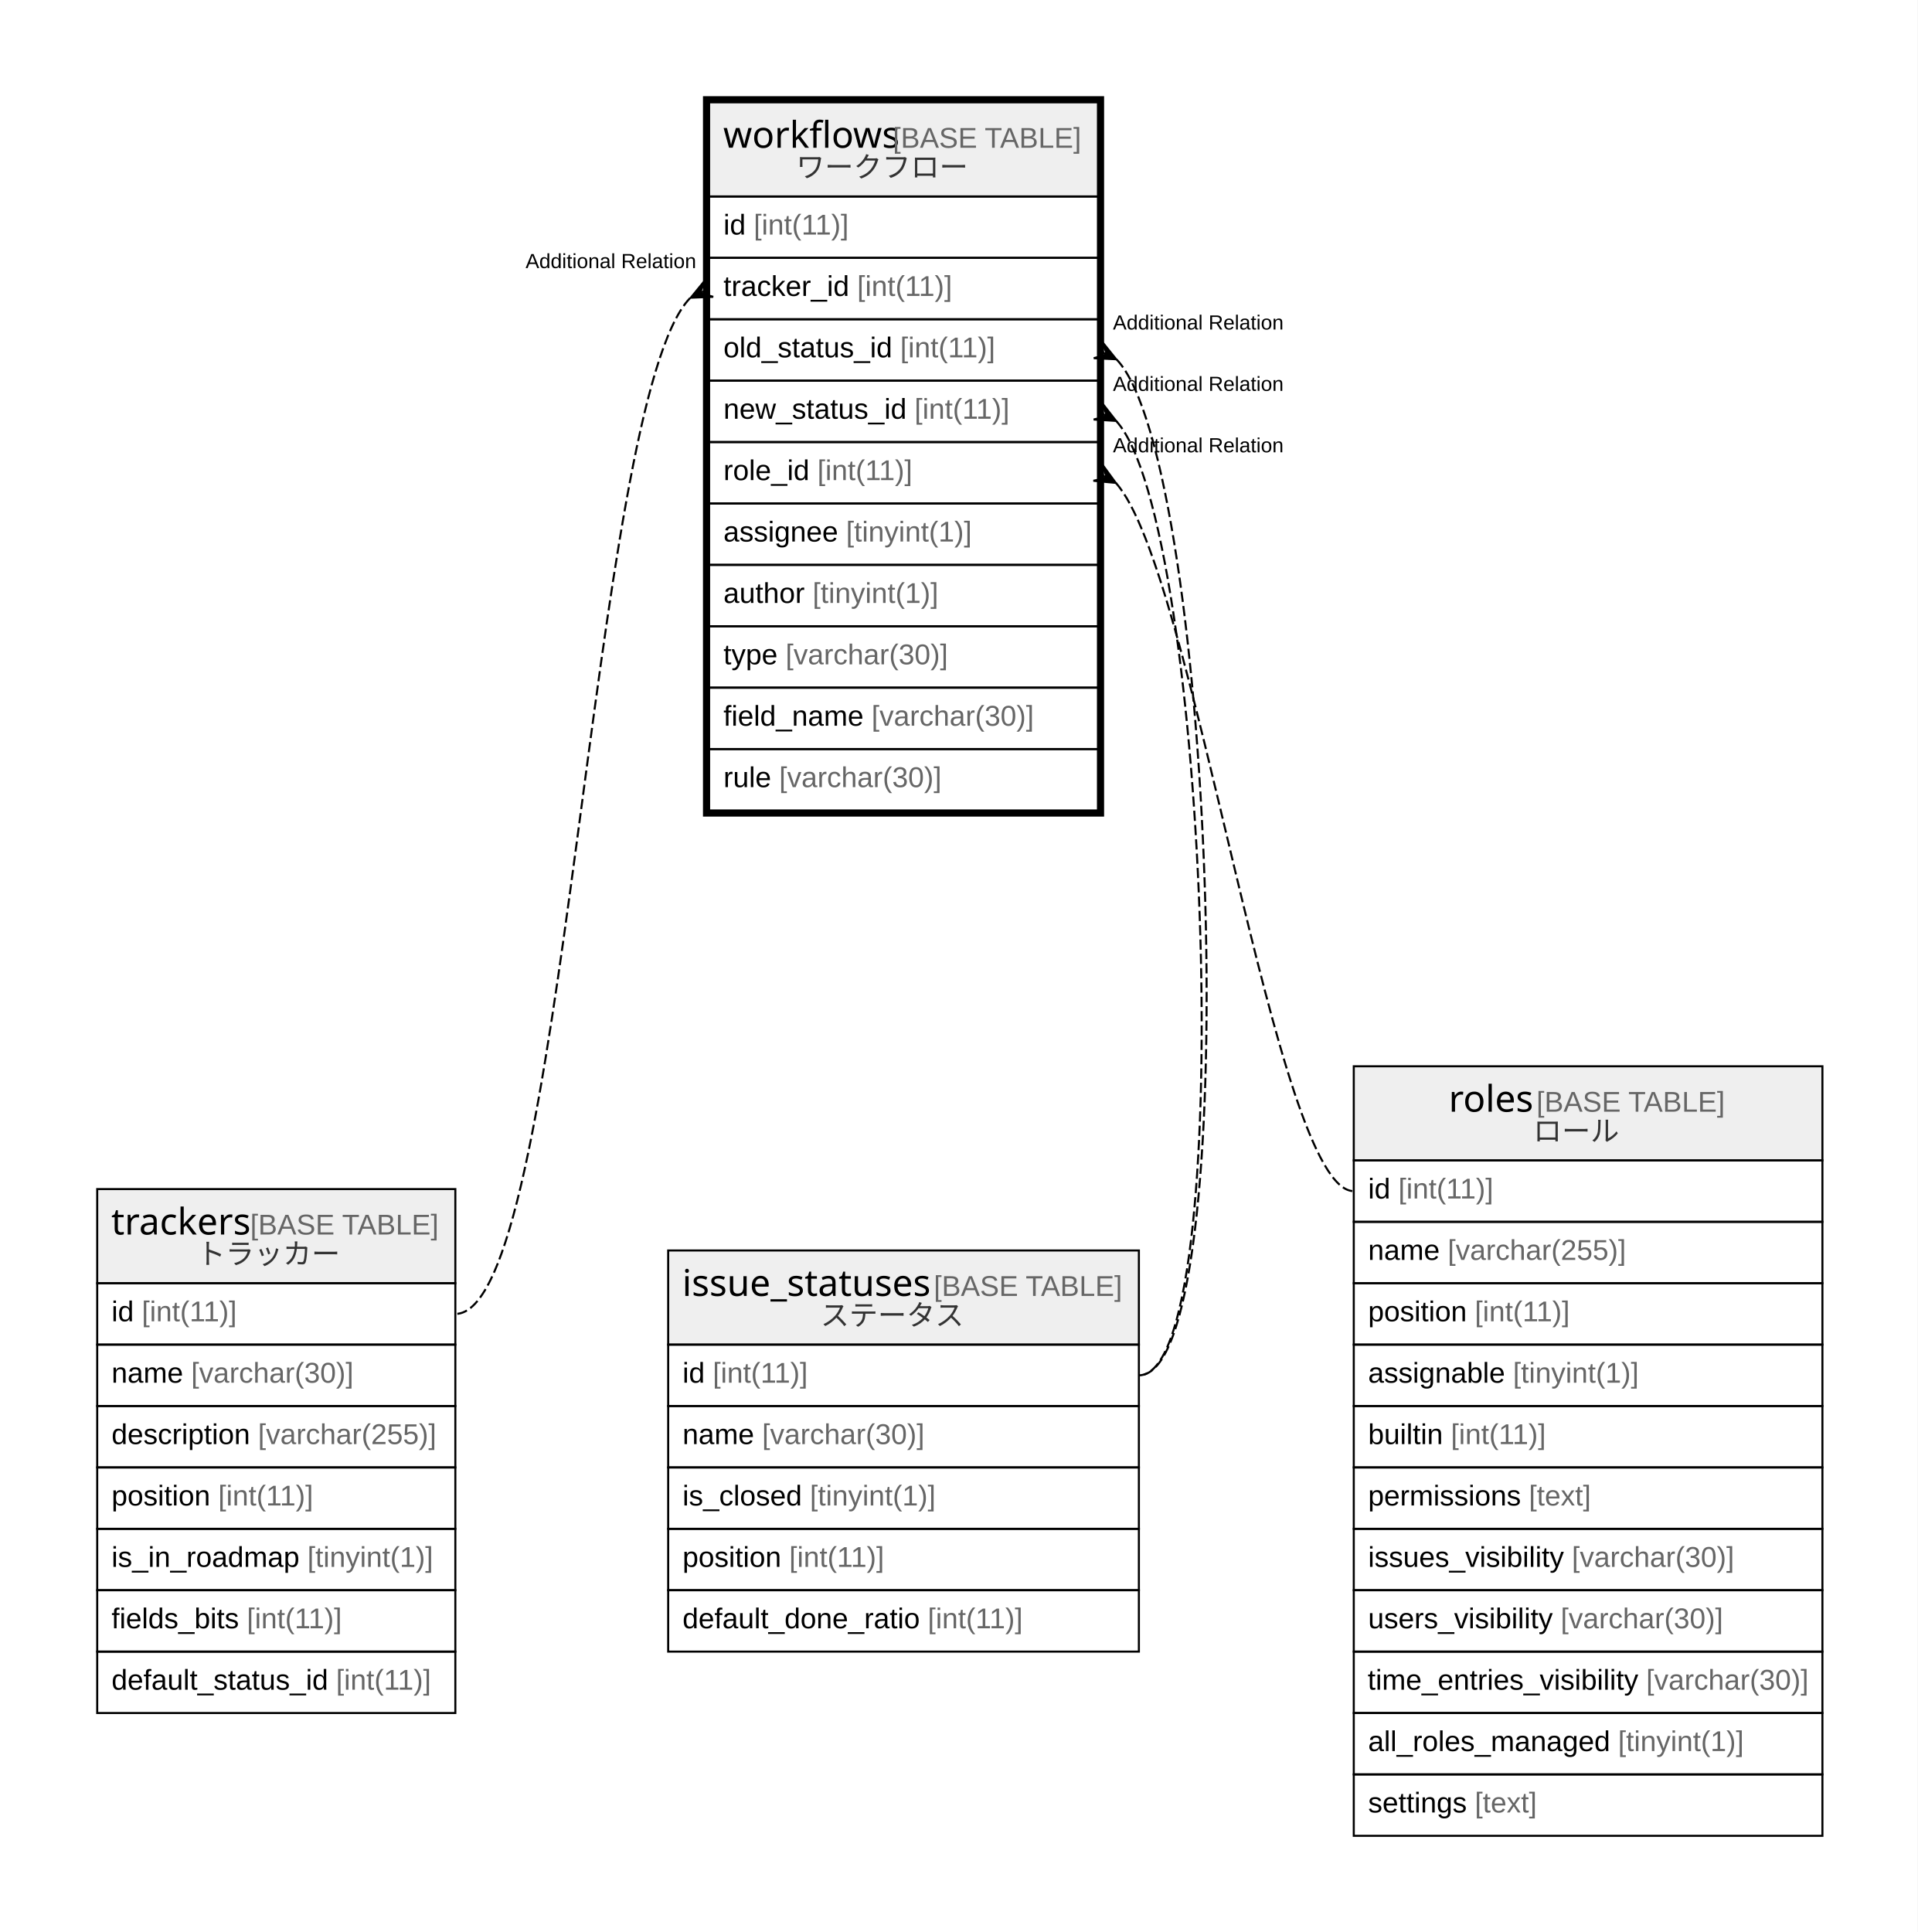
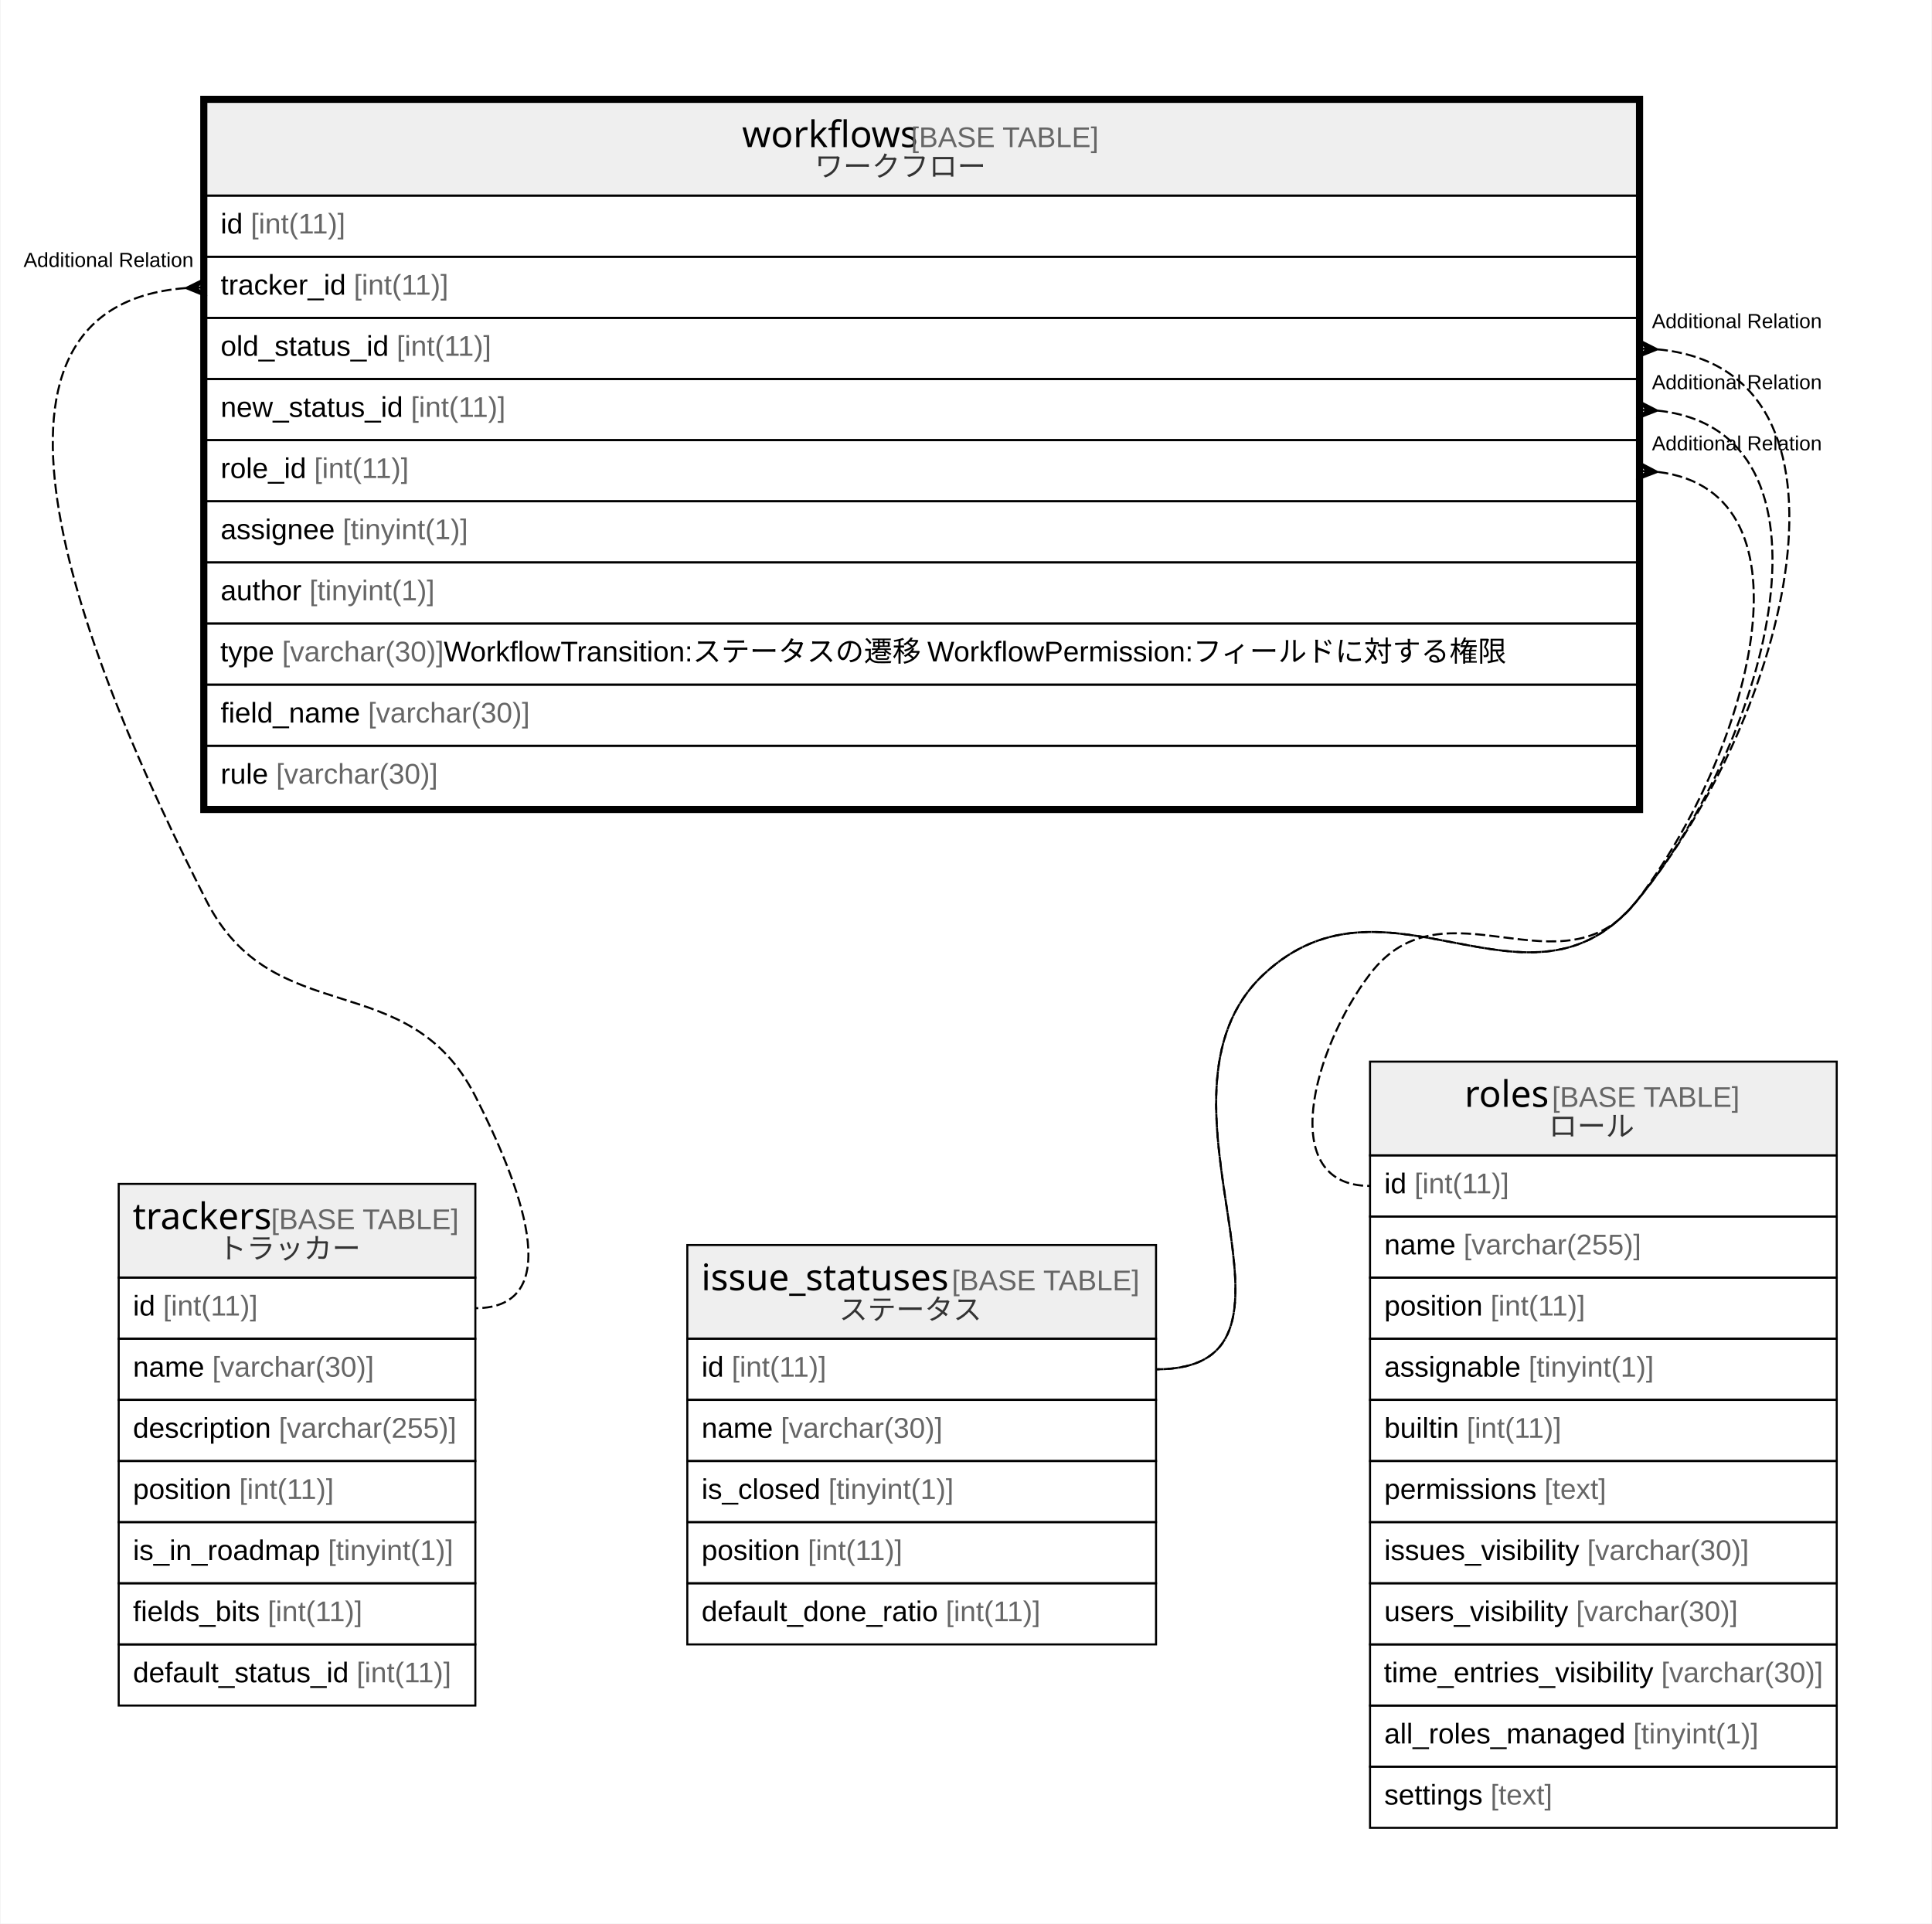
- <svg xmlns="http://www.w3.org/2000/svg" width="937pt" height="944pt" viewBox="0.00 0.00 937.00 944.00">
+ <svg xmlns="http://www.w3.org/2000/svg" width="948pt" height="944pt" viewBox="0.00 0.00 947.50 944.00">
  <g id="graph0" class="graph" transform="scale(1 1) rotate(0) translate(4 940)">
-     <polygon fill="#ffffff" stroke="transparent" points="-4,4 -4,-940 933,-940 933,4 -4,4" />
+     <polygon fill="#ffffff" stroke="transparent" points="-4,4 -4,-940 943.5,-940 943.5,4 -4,4" />
    <g id="node1" class="node">
-       <polygon fill="#efefef" stroke="transparent" points="342.5,-844 342.5,-890 532.5,-890 532.5,-844 342.5,-844" />
-       <polygon fill="none" stroke="#000000" points="342.5,-844 342.5,-890 532.5,-890 532.5,-844 342.5,-844" />
-       <text text-anchor="start" x="349.378" y="-867.8" font-family="Arial Bold" font-size="18.00" fill="#000000">workflows</text>
-       <text text-anchor="start" x="428.368" y="-867.8" font-family="Arial" font-size="14.00" fill="#000000"> </text>
-       <text text-anchor="start" x="432.258" y="-867.8" font-family="Arial" font-size="14.00" fill="#666666">[BASE TABLE]</text>
-       <text text-anchor="start" x="385.017" y="-853.4" font-family="Arial" font-size="14.00" fill="#333333">ワークフロー</text>
-       <polygon fill="none" stroke="#000000" points="342.5,-814 342.5,-844 532.5,-844 532.5,-814 342.5,-814" />
-       <text text-anchor="start" x="349.5" y="-825.4" font-family="Arial" font-size="14.00" fill="#000000">id </text>
-       <text text-anchor="start" x="364.28" y="-825.4" font-family="Arial" font-size="14.00" fill="#666666">[int(11)]</text>
-       <polygon fill="none" stroke="#000000" points="342.5,-784 342.5,-814 532.5,-814 532.5,-784 342.5,-784" />
-       <text text-anchor="start" x="349.5" y="-795.4" font-family="Arial" font-size="14.00" fill="#000000">tracker_id </text>
-       <text text-anchor="start" x="414.839" y="-795.4" font-family="Arial" font-size="14.00" fill="#666666">[int(11)]</text>
-       <polygon fill="none" stroke="#000000" points="342.5,-754 342.5,-784 532.5,-784 532.5,-754 342.5,-754" />
-       <text text-anchor="start" x="349.5" y="-765.4" font-family="Arial" font-size="14.00" fill="#000000">old_status_id </text>
-       <text text-anchor="start" x="435.863" y="-765.4" font-family="Arial" font-size="14.00" fill="#666666">[int(11)]</text>
-       <polygon fill="none" stroke="#000000" points="342.5,-724 342.5,-754 532.5,-754 532.5,-724 342.5,-724" />
-       <text text-anchor="start" x="349.5" y="-735.4" font-family="Arial" font-size="14.00" fill="#000000">new_status_id </text>
-       <text text-anchor="start" x="442.863" y="-735.4" font-family="Arial" font-size="14.00" fill="#666666">[int(11)]</text>
-       <polygon fill="none" stroke="#000000" points="342.5,-694 342.5,-724 532.5,-724 532.5,-694 342.5,-694" />
-       <text text-anchor="start" x="349.5" y="-705.4" font-family="Arial" font-size="14.00" fill="#000000">role_id </text>
-       <text text-anchor="start" x="395.395" y="-705.4" font-family="Arial" font-size="14.00" fill="#666666">[int(11)]</text>
-       <polygon fill="none" stroke="#000000" points="342.5,-664 342.5,-694 532.5,-694 532.5,-664 342.5,-664" />
-       <text text-anchor="start" x="349.5" y="-675.4" font-family="Arial" font-size="14.00" fill="#000000">assignee </text>
-       <text text-anchor="start" x="409.41" y="-675.4" font-family="Arial" font-size="14.00" fill="#666666">[tinyint(1)]</text>
-       <polygon fill="none" stroke="#000000" points="342.5,-634 342.5,-664 532.5,-664 532.5,-634 342.5,-634" />
-       <text text-anchor="start" x="349.5" y="-645.4" font-family="Arial" font-size="14.00" fill="#000000">author </text>
-       <text text-anchor="start" x="393.072" y="-645.4" font-family="Arial" font-size="14.00" fill="#666666">[tinyint(1)]</text>
-       <polygon fill="none" stroke="#000000" points="342.5,-604 342.5,-634 532.5,-634 532.5,-604 342.5,-604" />
-       <text text-anchor="start" x="349.5" y="-615.4" font-family="Arial" font-size="14.00" fill="#000000">type </text>
-       <text text-anchor="start" x="379.846" y="-615.4" font-family="Arial" font-size="14.00" fill="#666666">[varchar(30)]</text>
-       <polygon fill="none" stroke="#000000" points="342.5,-574 342.5,-604 532.5,-604 532.5,-574 342.5,-574" />
-       <text text-anchor="start" x="349.5" y="-585.4" font-family="Arial" font-size="14.00" fill="#000000">field_name </text>
-       <text text-anchor="start" x="421.851" y="-585.4" font-family="Arial" font-size="14.00" fill="#666666">[varchar(30)]</text>
-       <polygon fill="none" stroke="#000000" points="342.5,-544 342.5,-574 532.5,-574 532.5,-544 342.5,-544" />
-       <text text-anchor="start" x="349.5" y="-555.4" font-family="Arial" font-size="14.00" fill="#000000">rule </text>
-       <text text-anchor="start" x="376.723" y="-555.4" font-family="Arial" font-size="14.00" fill="#666666">[varchar(30)]</text>
-       <polygon fill="none" stroke="#000000" stroke-width="3" points="341,-542.5 341,-891.5 534,-891.5 534,-542.5 341,-542.5" />
+       <polygon fill="#efefef" stroke="transparent" points="97,-844 97,-890 799,-890 799,-844 97,-844" />
+       <polygon fill="none" stroke="#000000" points="97,-844 97,-890 799,-890 799,-844 97,-844" />
+       <text text-anchor="start" x="359.878" y="-867.8" font-family="Arial Bold" font-size="18.00" fill="#000000">workflows</text>
+       <text text-anchor="start" x="438.868" y="-867.8" font-family="Arial" font-size="14.00" fill="#000000"> </text>
+       <text text-anchor="start" x="442.758" y="-867.8" font-family="Arial" font-size="14.00" fill="#666666">[BASE TABLE]</text>
+       <text text-anchor="start" x="395.517" y="-853.4" font-family="Arial" font-size="14.00" fill="#333333">ワークフロー</text>
+       <polygon fill="none" stroke="#000000" points="97,-814 97,-844 799,-844 799,-814 97,-814" />
+       <text text-anchor="start" x="104" y="-825.4" font-family="Arial" font-size="14.00" fill="#000000">id </text>
+       <text text-anchor="start" x="118.78" y="-825.4" font-family="Arial" font-size="14.00" fill="#666666">[int(11)]</text>
+       <polygon fill="none" stroke="#000000" points="97,-784 97,-814 799,-814 799,-784 97,-784" />
+       <text text-anchor="start" x="104" y="-795.4" font-family="Arial" font-size="14.00" fill="#000000">tracker_id </text>
+       <text text-anchor="start" x="169.339" y="-795.4" font-family="Arial" font-size="14.00" fill="#666666">[int(11)]</text>
+       <polygon fill="none" stroke="#000000" points="97,-754 97,-784 799,-784 799,-754 97,-754" />
+       <text text-anchor="start" x="104" y="-765.4" font-family="Arial" font-size="14.00" fill="#000000">old_status_id </text>
+       <text text-anchor="start" x="190.363" y="-765.4" font-family="Arial" font-size="14.00" fill="#666666">[int(11)]</text>
+       <polygon fill="none" stroke="#000000" points="97,-724 97,-754 799,-754 799,-724 97,-724" />
+       <text text-anchor="start" x="104" y="-735.4" font-family="Arial" font-size="14.00" fill="#000000">new_status_id </text>
+       <text text-anchor="start" x="197.363" y="-735.4" font-family="Arial" font-size="14.00" fill="#666666">[int(11)]</text>
+       <polygon fill="none" stroke="#000000" points="97,-694 97,-724 799,-724 799,-694 97,-694" />
+       <text text-anchor="start" x="104" y="-705.4" font-family="Arial" font-size="14.00" fill="#000000">role_id </text>
+       <text text-anchor="start" x="149.895" y="-705.4" font-family="Arial" font-size="14.00" fill="#666666">[int(11)]</text>
+       <polygon fill="none" stroke="#000000" points="97,-664 97,-694 799,-694 799,-664 97,-664" />
+       <text text-anchor="start" x="104" y="-675.4" font-family="Arial" font-size="14.00" fill="#000000">assignee </text>
+       <text text-anchor="start" x="163.91" y="-675.4" font-family="Arial" font-size="14.00" fill="#666666">[tinyint(1)]</text>
+       <polygon fill="none" stroke="#000000" points="97,-634 97,-664 799,-664 799,-634 97,-634" />
+       <text text-anchor="start" x="104" y="-645.4" font-family="Arial" font-size="14.00" fill="#000000">author </text>
+       <text text-anchor="start" x="147.572" y="-645.4" font-family="Arial" font-size="14.00" fill="#666666">[tinyint(1)]</text>
+       <polygon fill="none" stroke="#000000" points="97,-604 97,-634 799,-634 799,-604 97,-604" />
+       <text text-anchor="start" x="103.82" y="-615.4" font-family="Arial" font-size="14.00" fill="#000000">type </text>
+       <text text-anchor="start" x="134.167" y="-615.4" font-family="Arial" font-size="14.00" fill="#666666">[varchar(30)]</text>
+       <text text-anchor="start" x="213.504" y="-615.4" font-family="Arial" font-size="14.00" fill="#000000"> WorkflowTransition:ステータスの遷移 WorkflowPermission:フィールドに対する権限  </text>
+       <polygon fill="none" stroke="#000000" points="97,-574 97,-604 799,-604 799,-574 97,-574" />
+       <text text-anchor="start" x="104" y="-585.4" font-family="Arial" font-size="14.00" fill="#000000">field_name </text>
+       <text text-anchor="start" x="176.351" y="-585.4" font-family="Arial" font-size="14.00" fill="#666666">[varchar(30)]</text>
+       <polygon fill="none" stroke="#000000" points="97,-544 97,-574 799,-574 799,-544 97,-544" />
+       <text text-anchor="start" x="104" y="-555.4" font-family="Arial" font-size="14.00" fill="#000000">rule </text>
+       <text text-anchor="start" x="131.223" y="-555.4" font-family="Arial" font-size="14.00" fill="#666666">[varchar(30)]</text>
+       <polygon fill="none" stroke="#000000" stroke-width="3" points="95.5,-542.5 95.5,-891.5 800.5,-891.5 800.5,-542.5 95.5,-542.5" />
    </g>
    <g id="node2" class="node">
-       <polygon fill="#efefef" stroke="transparent" points="43.5,-313 43.5,-359 218.5,-359 218.5,-313 43.5,-313" />
-       <polygon fill="none" stroke="#000000" points="43.5,-313 43.5,-359 218.5,-359 218.5,-313 43.5,-313" />
-       <text text-anchor="start" x="50.374" y="-336.8" font-family="Arial Bold" font-size="18.00" fill="#000000">trackers</text>
-       <text text-anchor="start" x="114.373" y="-336.8" font-family="Arial" font-size="14.00" fill="#000000"> </text>
-       <text text-anchor="start" x="118.263" y="-336.8" font-family="Arial" font-size="14.00" fill="#666666">[BASE TABLE]</text>
-       <text text-anchor="start" x="92.209" y="-322.4" font-family="Arial" font-size="14.00" fill="#333333">トラッカー</text>
-       <polygon fill="none" stroke="#000000" points="43.5,-283 43.5,-313 218.5,-313 218.5,-283 43.5,-283" />
-       <text text-anchor="start" x="50.5" y="-294.4" font-family="Arial" font-size="14.00" fill="#000000">id </text>
-       <text text-anchor="start" x="65.28" y="-294.4" font-family="Arial" font-size="14.00" fill="#666666">[int(11)]</text>
-       <polygon fill="none" stroke="#000000" points="43.5,-253 43.5,-283 218.5,-283 218.5,-253 43.5,-253" />
-       <text text-anchor="start" x="50.5" y="-264.4" font-family="Arial" font-size="14.00" fill="#000000">name </text>
-       <text text-anchor="start" x="89.399" y="-264.4" font-family="Arial" font-size="14.00" fill="#666666">[varchar(30)]</text>
-       <polygon fill="none" stroke="#000000" points="43.5,-223 43.5,-253 218.5,-253 218.5,-223 43.5,-223" />
-       <text text-anchor="start" x="50.5" y="-234.4" font-family="Arial" font-size="14.00" fill="#000000">description </text>
-       <text text-anchor="start" x="122.068" y="-234.4" font-family="Arial" font-size="14.00" fill="#666666">[varchar(255)]</text>
-       <polygon fill="none" stroke="#000000" points="43.5,-193 43.5,-223 218.5,-223 218.5,-193 43.5,-193" />
-       <text text-anchor="start" x="50.5" y="-204.4" font-family="Arial" font-size="14.00" fill="#000000">position </text>
-       <text text-anchor="start" x="102.625" y="-204.4" font-family="Arial" font-size="14.00" fill="#666666">[int(11)]</text>
-       <polygon fill="none" stroke="#000000" points="43.5,-163 43.5,-193 218.5,-193 218.5,-163 43.5,-163" />
-       <text text-anchor="start" x="50.5" y="-174.4" font-family="Arial" font-size="14.00" fill="#000000">is_in_roadmap </text>
-       <text text-anchor="start" x="146.186" y="-174.4" font-family="Arial" font-size="14.00" fill="#666666">[tinyint(1)]</text>
-       <polygon fill="none" stroke="#000000" points="43.5,-133 43.5,-163 218.5,-163 218.5,-133 43.5,-133" />
-       <text text-anchor="start" x="50.5" y="-144.4" font-family="Arial" font-size="14.00" fill="#000000">fields_bits </text>
-       <text text-anchor="start" x="116.622" y="-144.4" font-family="Arial" font-size="14.00" fill="#666666">[int(11)]</text>
-       <polygon fill="none" stroke="#000000" points="43.5,-103 43.5,-133 218.5,-133 218.5,-103 43.5,-103" />
-       <text text-anchor="start" x="50.5" y="-114.4" font-family="Arial" font-size="14.00" fill="#000000">default_status_id </text>
-       <text text-anchor="start" x="160.21" y="-114.4" font-family="Arial" font-size="14.00" fill="#666666">[int(11)]</text>
+       <polygon fill="#efefef" stroke="transparent" points="54,-313 54,-359 229,-359 229,-313 54,-313" />
+       <polygon fill="none" stroke="#000000" points="54,-313 54,-359 229,-359 229,-313 54,-313" />
+       <text text-anchor="start" x="60.874" y="-336.8" font-family="Arial Bold" font-size="18.00" fill="#000000">trackers</text>
+       <text text-anchor="start" x="124.873" y="-336.8" font-family="Arial" font-size="14.00" fill="#000000"> </text>
+       <text text-anchor="start" x="128.763" y="-336.8" font-family="Arial" font-size="14.00" fill="#666666">[BASE TABLE]</text>
+       <text text-anchor="start" x="102.709" y="-322.4" font-family="Arial" font-size="14.00" fill="#333333">トラッカー</text>
+       <polygon fill="none" stroke="#000000" points="54,-283 54,-313 229,-313 229,-283 54,-283" />
+       <text text-anchor="start" x="61" y="-294.4" font-family="Arial" font-size="14.00" fill="#000000">id </text>
+       <text text-anchor="start" x="75.78" y="-294.4" font-family="Arial" font-size="14.00" fill="#666666">[int(11)]</text>
+       <polygon fill="none" stroke="#000000" points="54,-253 54,-283 229,-283 229,-253 54,-253" />
+       <text text-anchor="start" x="61" y="-264.4" font-family="Arial" font-size="14.00" fill="#000000">name </text>
+       <text text-anchor="start" x="99.899" y="-264.4" font-family="Arial" font-size="14.00" fill="#666666">[varchar(30)]</text>
+       <polygon fill="none" stroke="#000000" points="54,-223 54,-253 229,-253 229,-223 54,-223" />
+       <text text-anchor="start" x="61" y="-234.4" font-family="Arial" font-size="14.00" fill="#000000">description </text>
+       <text text-anchor="start" x="132.568" y="-234.4" font-family="Arial" font-size="14.00" fill="#666666">[varchar(255)]</text>
+       <polygon fill="none" stroke="#000000" points="54,-193 54,-223 229,-223 229,-193 54,-193" />
+       <text text-anchor="start" x="61" y="-204.4" font-family="Arial" font-size="14.00" fill="#000000">position </text>
+       <text text-anchor="start" x="113.125" y="-204.4" font-family="Arial" font-size="14.00" fill="#666666">[int(11)]</text>
+       <polygon fill="none" stroke="#000000" points="54,-163 54,-193 229,-193 229,-163 54,-163" />
+       <text text-anchor="start" x="61" y="-174.4" font-family="Arial" font-size="14.00" fill="#000000">is_in_roadmap </text>
+       <text text-anchor="start" x="156.686" y="-174.4" font-family="Arial" font-size="14.00" fill="#666666">[tinyint(1)]</text>
+       <polygon fill="none" stroke="#000000" points="54,-133 54,-163 229,-163 229,-133 54,-133" />
+       <text text-anchor="start" x="61" y="-144.4" font-family="Arial" font-size="14.00" fill="#000000">fields_bits </text>
+       <text text-anchor="start" x="127.122" y="-144.4" font-family="Arial" font-size="14.00" fill="#666666">[int(11)]</text>
+       <polygon fill="none" stroke="#000000" points="54,-103 54,-133 229,-133 229,-103 54,-103" />
+       <text text-anchor="start" x="61" y="-114.4" font-family="Arial" font-size="14.00" fill="#000000">default_status_id </text>
+       <text text-anchor="start" x="170.71" y="-114.4" font-family="Arial" font-size="14.00" fill="#666666">[int(11)]</text>
    </g>
    <g id="edge1" class="edge">
-       <path fill="none" stroke="#000000" stroke-dasharray="5,2" d="M333.2,-794.36C283.945,-743.853 272.598,-298 218.5,-298" />
-       <polygon fill="#000000" stroke="#000000" points="333.552,-794.535 340.491,-803.027 338.026,-796.768 342.5,-799 342.5,-799 342.5,-799 338.026,-796.768 344.509,-794.973 333.552,-794.535 333.552,-794.535" />
-       <text text-anchor="start" x="252.825" y="-809" font-family="Arial" font-size="10.00" fill="#000000">Additional Relation</text>
+       <path fill="none" stroke="#000000" stroke-dasharray="5,2" d="M86.845,-798.625C-32.933,-789.457 37.895,-614.068 97,-498 129.918,-433.358 196.082,-466.642 229,-402 249.975,-360.811 275.222,-298 229,-298" />
+       <polygon fill="#000000" stroke="#000000" points="87.007,-798.631 96.834,-803.497 92.003,-798.816 97,-799 97,-799 97,-799 92.003,-798.816 97.166,-794.503 87.007,-798.631 87.007,-798.631" />
+       <text text-anchor="start" x="7.324" y="-809" font-family="Arial" font-size="10.00" fill="#000000">Additional Relation</text>
    </g>
    <g id="node3" class="node">
-       <polygon fill="#efefef" stroke="transparent" points="322.5,-283 322.5,-329 552.5,-329 552.5,-283 322.5,-283" />
-       <polygon fill="none" stroke="#000000" points="322.5,-283 322.5,-329 552.5,-329 552.5,-283 322.5,-283" />
-       <text text-anchor="start" x="329.355" y="-306.8" font-family="Arial Bold" font-size="18.00" fill="#000000">issue_statuses</text>
-       <text text-anchor="start" x="448.391" y="-306.8" font-family="Arial" font-size="14.00" fill="#000000"> </text>
-       <text text-anchor="start" x="452.282" y="-306.8" font-family="Arial" font-size="14.00" fill="#666666">[BASE TABLE]</text>
-       <text text-anchor="start" x="396.945" y="-292.4" font-family="Arial" font-size="14.00" fill="#333333">ステータス</text>
-       <polygon fill="none" stroke="#000000" points="322.5,-253 322.5,-283 552.5,-283 552.5,-253 322.5,-253" />
-       <text text-anchor="start" x="329.5" y="-264.4" font-family="Arial" font-size="14.00" fill="#000000">id </text>
-       <text text-anchor="start" x="344.28" y="-264.4" font-family="Arial" font-size="14.00" fill="#666666">[int(11)]</text>
-       <polygon fill="none" stroke="#000000" points="322.5,-223 322.5,-253 552.5,-253 552.5,-223 322.5,-223" />
-       <text text-anchor="start" x="329.5" y="-234.4" font-family="Arial" font-size="14.00" fill="#000000">name </text>
-       <text text-anchor="start" x="368.399" y="-234.4" font-family="Arial" font-size="14.00" fill="#666666">[varchar(30)]</text>
-       <polygon fill="none" stroke="#000000" points="322.5,-193 322.5,-223 552.5,-223 552.5,-193 322.5,-193" />
-       <text text-anchor="start" x="329.5" y="-204.4" font-family="Arial" font-size="14.00" fill="#000000">is_closed </text>
-       <text text-anchor="start" x="391.734" y="-204.4" font-family="Arial" font-size="14.00" fill="#666666">[tinyint(1)]</text>
-       <polygon fill="none" stroke="#000000" points="322.5,-163 322.5,-193 552.5,-193 552.5,-163 322.5,-163" />
-       <text text-anchor="start" x="329.5" y="-174.4" font-family="Arial" font-size="14.00" fill="#000000">position </text>
-       <text text-anchor="start" x="381.625" y="-174.4" font-family="Arial" font-size="14.00" fill="#666666">[int(11)]</text>
-       <polygon fill="none" stroke="#000000" points="322.5,-133 322.5,-163 552.5,-163 552.5,-133 322.5,-133" />
-       <text text-anchor="start" x="329.5" y="-144.4" font-family="Arial" font-size="14.00" fill="#000000">default_done_ratio </text>
-       <text text-anchor="start" x="449.327" y="-144.4" font-family="Arial" font-size="14.00" fill="#666666">[int(11)]</text>
+       <polygon fill="#efefef" stroke="transparent" points="333,-283 333,-329 563,-329 563,-283 333,-283" />
+       <polygon fill="none" stroke="#000000" points="333,-283 333,-329 563,-329 563,-283 333,-283" />
+       <text text-anchor="start" x="339.855" y="-306.8" font-family="Arial Bold" font-size="18.00" fill="#000000">issue_statuses</text>
+       <text text-anchor="start" x="458.891" y="-306.8" font-family="Arial" font-size="14.00" fill="#000000"> </text>
+       <text text-anchor="start" x="462.782" y="-306.8" font-family="Arial" font-size="14.00" fill="#666666">[BASE TABLE]</text>
+       <text text-anchor="start" x="407.445" y="-292.4" font-family="Arial" font-size="14.00" fill="#333333">ステータス</text>
+       <polygon fill="none" stroke="#000000" points="333,-253 333,-283 563,-283 563,-253 333,-253" />
+       <text text-anchor="start" x="340" y="-264.4" font-family="Arial" font-size="14.00" fill="#000000">id </text>
+       <text text-anchor="start" x="354.78" y="-264.4" font-family="Arial" font-size="14.00" fill="#666666">[int(11)]</text>
+       <polygon fill="none" stroke="#000000" points="333,-223 333,-253 563,-253 563,-223 333,-223" />
+       <text text-anchor="start" x="340" y="-234.4" font-family="Arial" font-size="14.00" fill="#000000">name </text>
+       <text text-anchor="start" x="378.899" y="-234.4" font-family="Arial" font-size="14.00" fill="#666666">[varchar(30)]</text>
+       <polygon fill="none" stroke="#000000" points="333,-193 333,-223 563,-223 563,-193 333,-193" />
+       <text text-anchor="start" x="340" y="-204.4" font-family="Arial" font-size="14.00" fill="#000000">is_closed </text>
+       <text text-anchor="start" x="402.234" y="-204.4" font-family="Arial" font-size="14.00" fill="#666666">[tinyint(1)]</text>
+       <polygon fill="none" stroke="#000000" points="333,-163 333,-193 563,-193 563,-163 333,-163" />
+       <text text-anchor="start" x="340" y="-174.4" font-family="Arial" font-size="14.00" fill="#000000">position </text>
+       <text text-anchor="start" x="392.125" y="-174.4" font-family="Arial" font-size="14.00" fill="#666666">[int(11)]</text>
+       <polygon fill="none" stroke="#000000" points="333,-133 333,-163 563,-163 563,-133 333,-133" />
+       <text text-anchor="start" x="340" y="-144.4" font-family="Arial" font-size="14.00" fill="#000000">default_done_ratio </text>
+       <text text-anchor="start" x="459.827" y="-144.4" font-family="Arial" font-size="14.00" fill="#666666">[int(11)]</text>
    </g>
    <g id="edge2" class="edge">
-       <path fill="none" stroke="#000000" stroke-dasharray="5,2" d="M541.616,-764.36C590.234,-713.853 605.056,-268 552.5,-268" />
-       <polygon fill="#000000" stroke="#000000" points="541.412,-764.464 530.459,-764.99 536.956,-766.732 532.5,-769 532.5,-769 532.5,-769 536.956,-766.732 534.541,-773.01 541.412,-764.464 541.412,-764.464" />
-       <text text-anchor="start" x="539.824" y="-779" font-family="Arial" font-size="10.00" fill="#000000">Additional Relation</text>
+       <path fill="none" stroke="#000000" stroke-dasharray="5,2" d="M809.166,-768.548C916.842,-758.645 873.266,-588.299 799,-498 746.346,-433.979 676.698,-518.452 616,-462 550.55,-401.128 652.382,-268 563,-268" />
+       <polygon fill="#000000" stroke="#000000" points="808.99,-768.556 798.8,-764.504 803.995,-768.778 799,-769 799,-769 799,-769 803.995,-768.778 799.2,-773.496 808.99,-768.556 808.99,-768.556" />
+       <text text-anchor="start" x="806.324" y="-779" font-family="Arial" font-size="10.00" fill="#000000">Additional Relation</text>
    </g>
    <g id="edge3" class="edge">
-       <path fill="none" stroke="#000000" stroke-dasharray="5,2" d="M541.366,-734.338C586.976,-685.422 601.811,-268 552.5,-268" />
-       <polygon fill="#000000" stroke="#000000" points="541.351,-734.346 530.406,-735.017 536.926,-736.673 532.5,-739 532.5,-739 532.5,-739 536.926,-736.673 534.594,-742.983 541.351,-734.346 541.351,-734.346" />
-       <text text-anchor="start" x="539.824" y="-749" font-family="Arial" font-size="10.00" fill="#000000">Additional Relation</text>
+       <path fill="none" stroke="#000000" stroke-dasharray="5,2" d="M809.19,-738.485C903.485,-728.573 864.779,-577.98 799,-498 746.346,-433.979 676.698,-518.452 616,-462 550.55,-401.128 652.382,-268 563,-268" />
+       <polygon fill="#000000" stroke="#000000" points="808.987,-738.495 798.773,-734.506 803.994,-738.748 799,-739 799,-739 799,-739 803.994,-738.748 799.227,-743.494 808.987,-738.495 808.987,-738.495" />
+       <text text-anchor="start" x="806.324" y="-749" font-family="Arial" font-size="10.00" fill="#000000">Additional Relation</text>
    </g>
    <g id="node4" class="node">
-       <polygon fill="#efefef" stroke="transparent" points="657.5,-373 657.5,-419 886.5,-419 886.5,-373 657.5,-373" />
-       <polygon fill="none" stroke="#000000" points="657.5,-373 657.5,-419 886.5,-419 886.5,-373 657.5,-373" />
-       <text text-anchor="start" x="703.874" y="-396.8" font-family="Arial Bold" font-size="18.00" fill="#000000">roles</text>
-       <text text-anchor="start" x="742.872" y="-396.8" font-family="Arial" font-size="14.00" fill="#000000"> </text>
-       <text text-anchor="start" x="746.763" y="-396.8" font-family="Arial" font-size="14.00" fill="#666666">[BASE TABLE]</text>
-       <text text-anchor="start" x="745.175" y="-382.4" font-family="Arial" font-size="14.00" fill="#333333">ロール</text>
-       <polygon fill="none" stroke="#000000" points="657.5,-343 657.5,-373 886.5,-373 886.5,-343 657.5,-343" />
-       <text text-anchor="start" x="664.5" y="-354.4" font-family="Arial" font-size="14.00" fill="#000000">id </text>
-       <text text-anchor="start" x="679.28" y="-354.4" font-family="Arial" font-size="14.00" fill="#666666">[int(11)]</text>
-       <polygon fill="none" stroke="#000000" points="657.5,-313 657.5,-343 886.5,-343 886.5,-313 657.5,-313" />
-       <text text-anchor="start" x="664.5" y="-324.4" font-family="Arial" font-size="14.00" fill="#000000">name </text>
-       <text text-anchor="start" x="703.399" y="-324.4" font-family="Arial" font-size="14.00" fill="#666666">[varchar(255)]</text>
-       <polygon fill="none" stroke="#000000" points="657.5,-283 657.5,-313 886.5,-313 886.5,-283 657.5,-283" />
-       <text text-anchor="start" x="664.5" y="-294.4" font-family="Arial" font-size="14.00" fill="#000000">position </text>
-       <text text-anchor="start" x="716.625" y="-294.4" font-family="Arial" font-size="14.00" fill="#666666">[int(11)]</text>
-       <polygon fill="none" stroke="#000000" points="657.5,-253 657.5,-283 886.5,-283 886.5,-253 657.5,-253" />
-       <text text-anchor="start" x="664.5" y="-264.4" font-family="Arial" font-size="14.00" fill="#000000">assignable </text>
-       <text text-anchor="start" x="735.299" y="-264.4" font-family="Arial" font-size="14.00" fill="#666666">[tinyint(1)]</text>
-       <polygon fill="none" stroke="#000000" points="657.5,-223 657.5,-253 886.5,-253 886.5,-223 657.5,-223" />
-       <text text-anchor="start" x="664.5" y="-234.4" font-family="Arial" font-size="14.00" fill="#000000">builtin </text>
-       <text text-anchor="start" x="704.949" y="-234.4" font-family="Arial" font-size="14.00" fill="#666666">[int(11)]</text>
-       <polygon fill="none" stroke="#000000" points="657.5,-193 657.5,-223 886.5,-223 886.5,-193 657.5,-193" />
-       <text text-anchor="start" x="664.5" y="-204.4" font-family="Arial" font-size="14.00" fill="#000000">permissions </text>
-       <text text-anchor="start" x="743.055" y="-204.4" font-family="Arial" font-size="14.00" fill="#666666">[text]</text>
-       <polygon fill="none" stroke="#000000" points="657.5,-163 657.5,-193 886.5,-193 886.5,-163 657.5,-163" />
-       <text text-anchor="start" x="664.5" y="-174.4" font-family="Arial" font-size="14.00" fill="#000000">issues_visibility </text>
-       <text text-anchor="start" x="764.051" y="-174.4" font-family="Arial" font-size="14.00" fill="#666666">[varchar(30)]</text>
-       <polygon fill="none" stroke="#000000" points="657.5,-133 657.5,-163 886.5,-163 886.5,-133 657.5,-133" />
-       <text text-anchor="start" x="664.5" y="-144.4" font-family="Arial" font-size="14.00" fill="#000000">users_visibility </text>
-       <text text-anchor="start" x="758.605" y="-144.4" font-family="Arial" font-size="14.00" fill="#666666">[varchar(30)]</text>
-       <polygon fill="none" stroke="#000000" points="657.5,-103 657.5,-133 886.5,-133 886.5,-103 657.5,-103" />
-       <text text-anchor="start" x="664.278" y="-114.4" font-family="Arial" font-size="14.00" fill="#000000">time_entries_visibility </text>
-       <text text-anchor="start" x="800.386" y="-114.4" font-family="Arial" font-size="14.00" fill="#666666">[varchar(30)]</text>
-       <polygon fill="none" stroke="#000000" points="657.5,-73 657.5,-103 886.5,-103 886.5,-73 657.5,-73" />
-       <text text-anchor="start" x="664.5" y="-84.4" font-family="Arial" font-size="14.00" fill="#000000">all_roles_managed </text>
-       <text text-anchor="start" x="786.64" y="-84.4" font-family="Arial" font-size="14.00" fill="#666666">[tinyint(1)]</text>
-       <polygon fill="none" stroke="#000000" points="657.5,-43 657.5,-73 886.5,-73 886.5,-43 657.5,-43" />
-       <text text-anchor="start" x="664.5" y="-54.4" font-family="Arial" font-size="14.00" fill="#000000">settings </text>
-       <text text-anchor="start" x="716.626" y="-54.4" font-family="Arial" font-size="14.00" fill="#666666">[text]</text>
+       <polygon fill="#efefef" stroke="transparent" points="668,-373 668,-419 897,-419 897,-373 668,-373" />
+       <polygon fill="none" stroke="#000000" points="668,-373 668,-419 897,-419 897,-373 668,-373" />
+       <text text-anchor="start" x="714.374" y="-396.8" font-family="Arial Bold" font-size="18.00" fill="#000000">roles</text>
+       <text text-anchor="start" x="753.372" y="-396.8" font-family="Arial" font-size="14.00" fill="#000000"> </text>
+       <text text-anchor="start" x="757.263" y="-396.8" font-family="Arial" font-size="14.00" fill="#666666">[BASE TABLE]</text>
+       <text text-anchor="start" x="755.675" y="-382.4" font-family="Arial" font-size="14.00" fill="#333333">ロール</text>
+       <polygon fill="none" stroke="#000000" points="668,-343 668,-373 897,-373 897,-343 668,-343" />
+       <text text-anchor="start" x="675" y="-354.4" font-family="Arial" font-size="14.00" fill="#000000">id </text>
+       <text text-anchor="start" x="689.78" y="-354.4" font-family="Arial" font-size="14.00" fill="#666666">[int(11)]</text>
+       <polygon fill="none" stroke="#000000" points="668,-313 668,-343 897,-343 897,-313 668,-313" />
+       <text text-anchor="start" x="675" y="-324.4" font-family="Arial" font-size="14.00" fill="#000000">name </text>
+       <text text-anchor="start" x="713.899" y="-324.4" font-family="Arial" font-size="14.00" fill="#666666">[varchar(255)]</text>
+       <polygon fill="none" stroke="#000000" points="668,-283 668,-313 897,-313 897,-283 668,-283" />
+       <text text-anchor="start" x="675" y="-294.4" font-family="Arial" font-size="14.00" fill="#000000">position </text>
+       <text text-anchor="start" x="727.125" y="-294.4" font-family="Arial" font-size="14.00" fill="#666666">[int(11)]</text>
+       <polygon fill="none" stroke="#000000" points="668,-253 668,-283 897,-283 897,-253 668,-253" />
+       <text text-anchor="start" x="675" y="-264.4" font-family="Arial" font-size="14.00" fill="#000000">assignable </text>
+       <text text-anchor="start" x="745.799" y="-264.4" font-family="Arial" font-size="14.00" fill="#666666">[tinyint(1)]</text>
+       <polygon fill="none" stroke="#000000" points="668,-223 668,-253 897,-253 897,-223 668,-223" />
+       <text text-anchor="start" x="675" y="-234.4" font-family="Arial" font-size="14.00" fill="#000000">builtin </text>
+       <text text-anchor="start" x="715.449" y="-234.4" font-family="Arial" font-size="14.00" fill="#666666">[int(11)]</text>
+       <polygon fill="none" stroke="#000000" points="668,-193 668,-223 897,-223 897,-193 668,-193" />
+       <text text-anchor="start" x="675" y="-204.4" font-family="Arial" font-size="14.00" fill="#000000">permissions </text>
+       <text text-anchor="start" x="753.555" y="-204.4" font-family="Arial" font-size="14.00" fill="#666666">[text]</text>
+       <polygon fill="none" stroke="#000000" points="668,-163 668,-193 897,-193 897,-163 668,-163" />
+       <text text-anchor="start" x="675" y="-174.4" font-family="Arial" font-size="14.00" fill="#000000">issues_visibility </text>
+       <text text-anchor="start" x="774.551" y="-174.4" font-family="Arial" font-size="14.00" fill="#666666">[varchar(30)]</text>
+       <polygon fill="none" stroke="#000000" points="668,-133 668,-163 897,-163 897,-133 668,-133" />
+       <text text-anchor="start" x="675" y="-144.4" font-family="Arial" font-size="14.00" fill="#000000">users_visibility </text>
+       <text text-anchor="start" x="769.105" y="-144.4" font-family="Arial" font-size="14.00" fill="#666666">[varchar(30)]</text>
+       <polygon fill="none" stroke="#000000" points="668,-103 668,-133 897,-133 897,-103 668,-103" />
+       <text text-anchor="start" x="674.778" y="-114.4" font-family="Arial" font-size="14.00" fill="#000000">time_entries_visibility </text>
+       <text text-anchor="start" x="810.886" y="-114.4" font-family="Arial" font-size="14.00" fill="#666666">[varchar(30)]</text>
+       <polygon fill="none" stroke="#000000" points="668,-73 668,-103 897,-103 897,-73 668,-73" />
+       <text text-anchor="start" x="675" y="-84.4" font-family="Arial" font-size="14.00" fill="#000000">all_roles_managed </text>
+       <text text-anchor="start" x="797.14" y="-84.4" font-family="Arial" font-size="14.00" fill="#666666">[tinyint(1)]</text>
+       <polygon fill="none" stroke="#000000" points="668,-43 668,-73 897,-73 897,-43 668,-43" />
+       <text text-anchor="start" x="675" y="-54.4" font-family="Arial" font-size="14.00" fill="#000000">settings </text>
+       <text text-anchor="start" x="727.126" y="-54.4" font-family="Arial" font-size="14.00" fill="#666666">[text]</text>
    </g>
    <g id="edge4" class="edge">
-       <path fill="none" stroke="#000000" stroke-dasharray="5,2" d="M541.244,-704.038C579.83,-661.376 619.012,-358 657.5,-358" />
-       <polygon fill="#000000" stroke="#000000" points="541.197,-704.065 530.279,-705.086 536.849,-706.532 532.5,-709 532.5,-709 532.5,-709 536.849,-706.532 534.721,-712.914 541.197,-704.065 541.197,-704.065" />
-       <text text-anchor="start" x="539.824" y="-719" font-family="Arial" font-size="10.00" fill="#000000">Additional Relation</text>
+       <path fill="none" stroke="#000000" stroke-dasharray="5,2" d="M809.398,-708.387C889.862,-698.437 853.63,-569.668 799,-498 762.396,-449.98 704.604,-510.02 668,-462 639.979,-425.24 621.778,-358 668,-358" />
+       <polygon fill="#000000" stroke="#000000" points="808.983,-708.412 798.735,-704.508 803.991,-708.706 799,-709 799,-709 799,-709 803.991,-708.706 799.265,-713.492 808.983,-708.412 808.983,-708.412" />
+       <text text-anchor="start" x="806.324" y="-719" font-family="Arial" font-size="10.00" fill="#000000">Additional Relation</text>
    </g>
  </g>
</svg>
